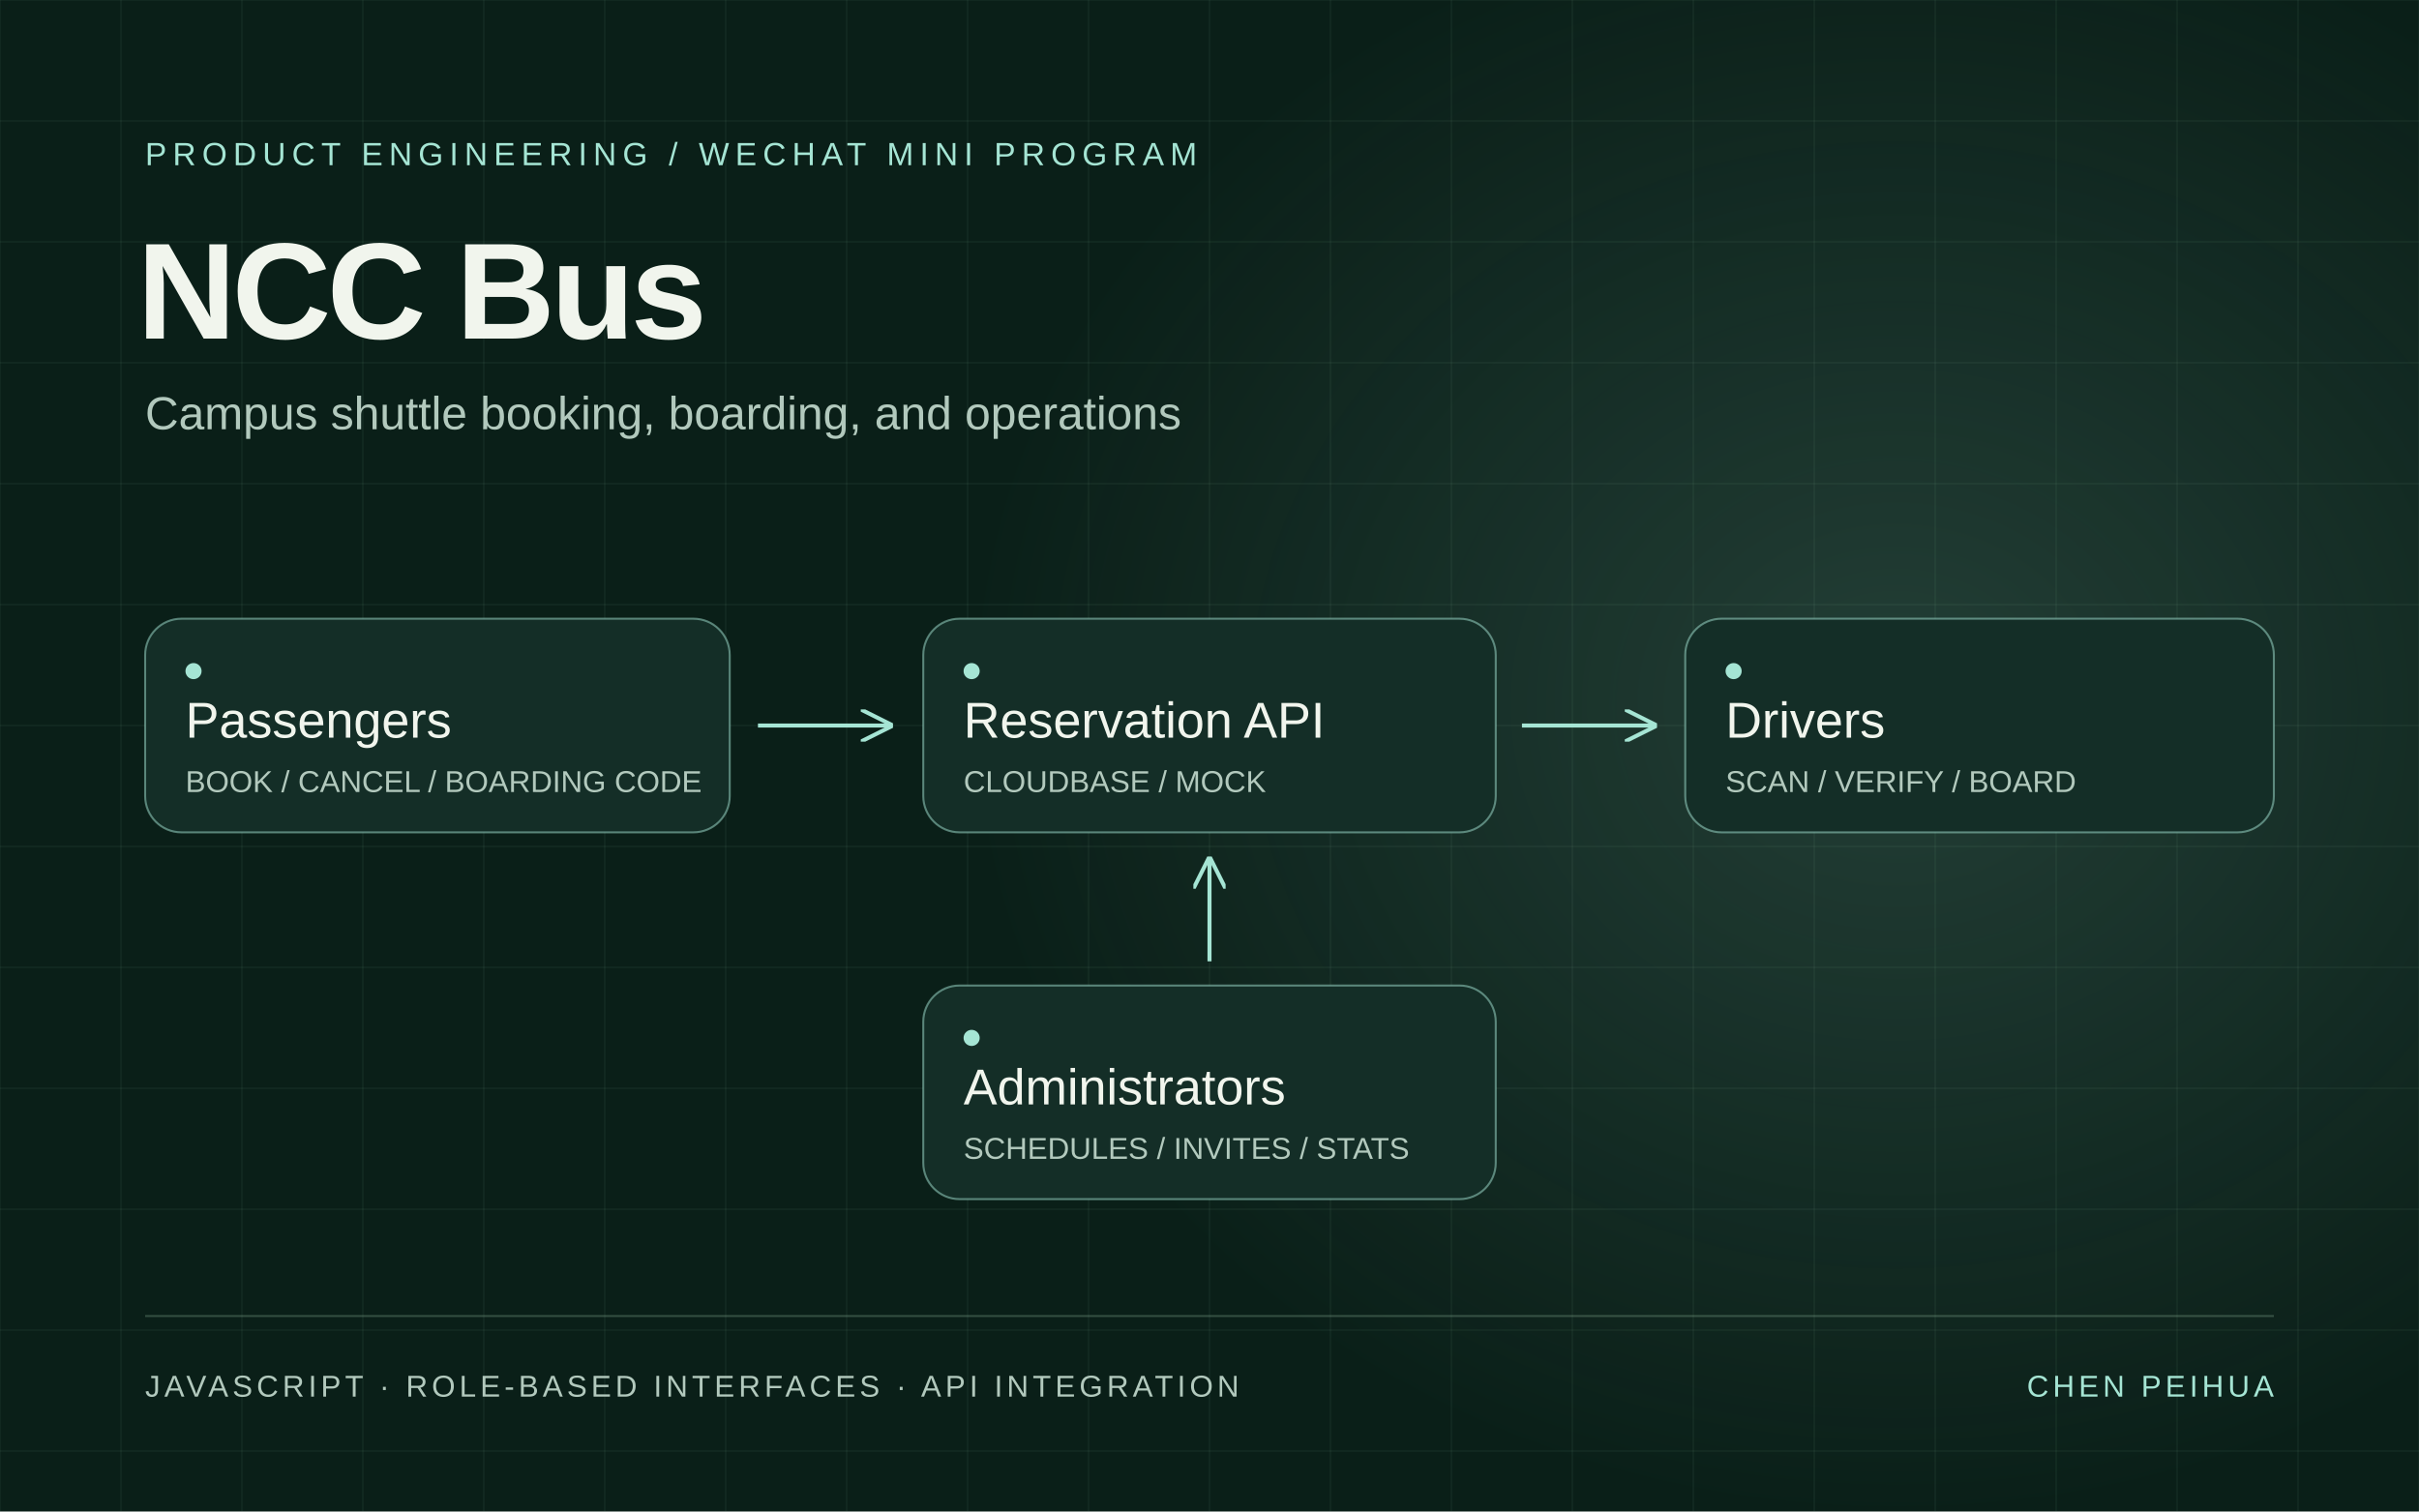
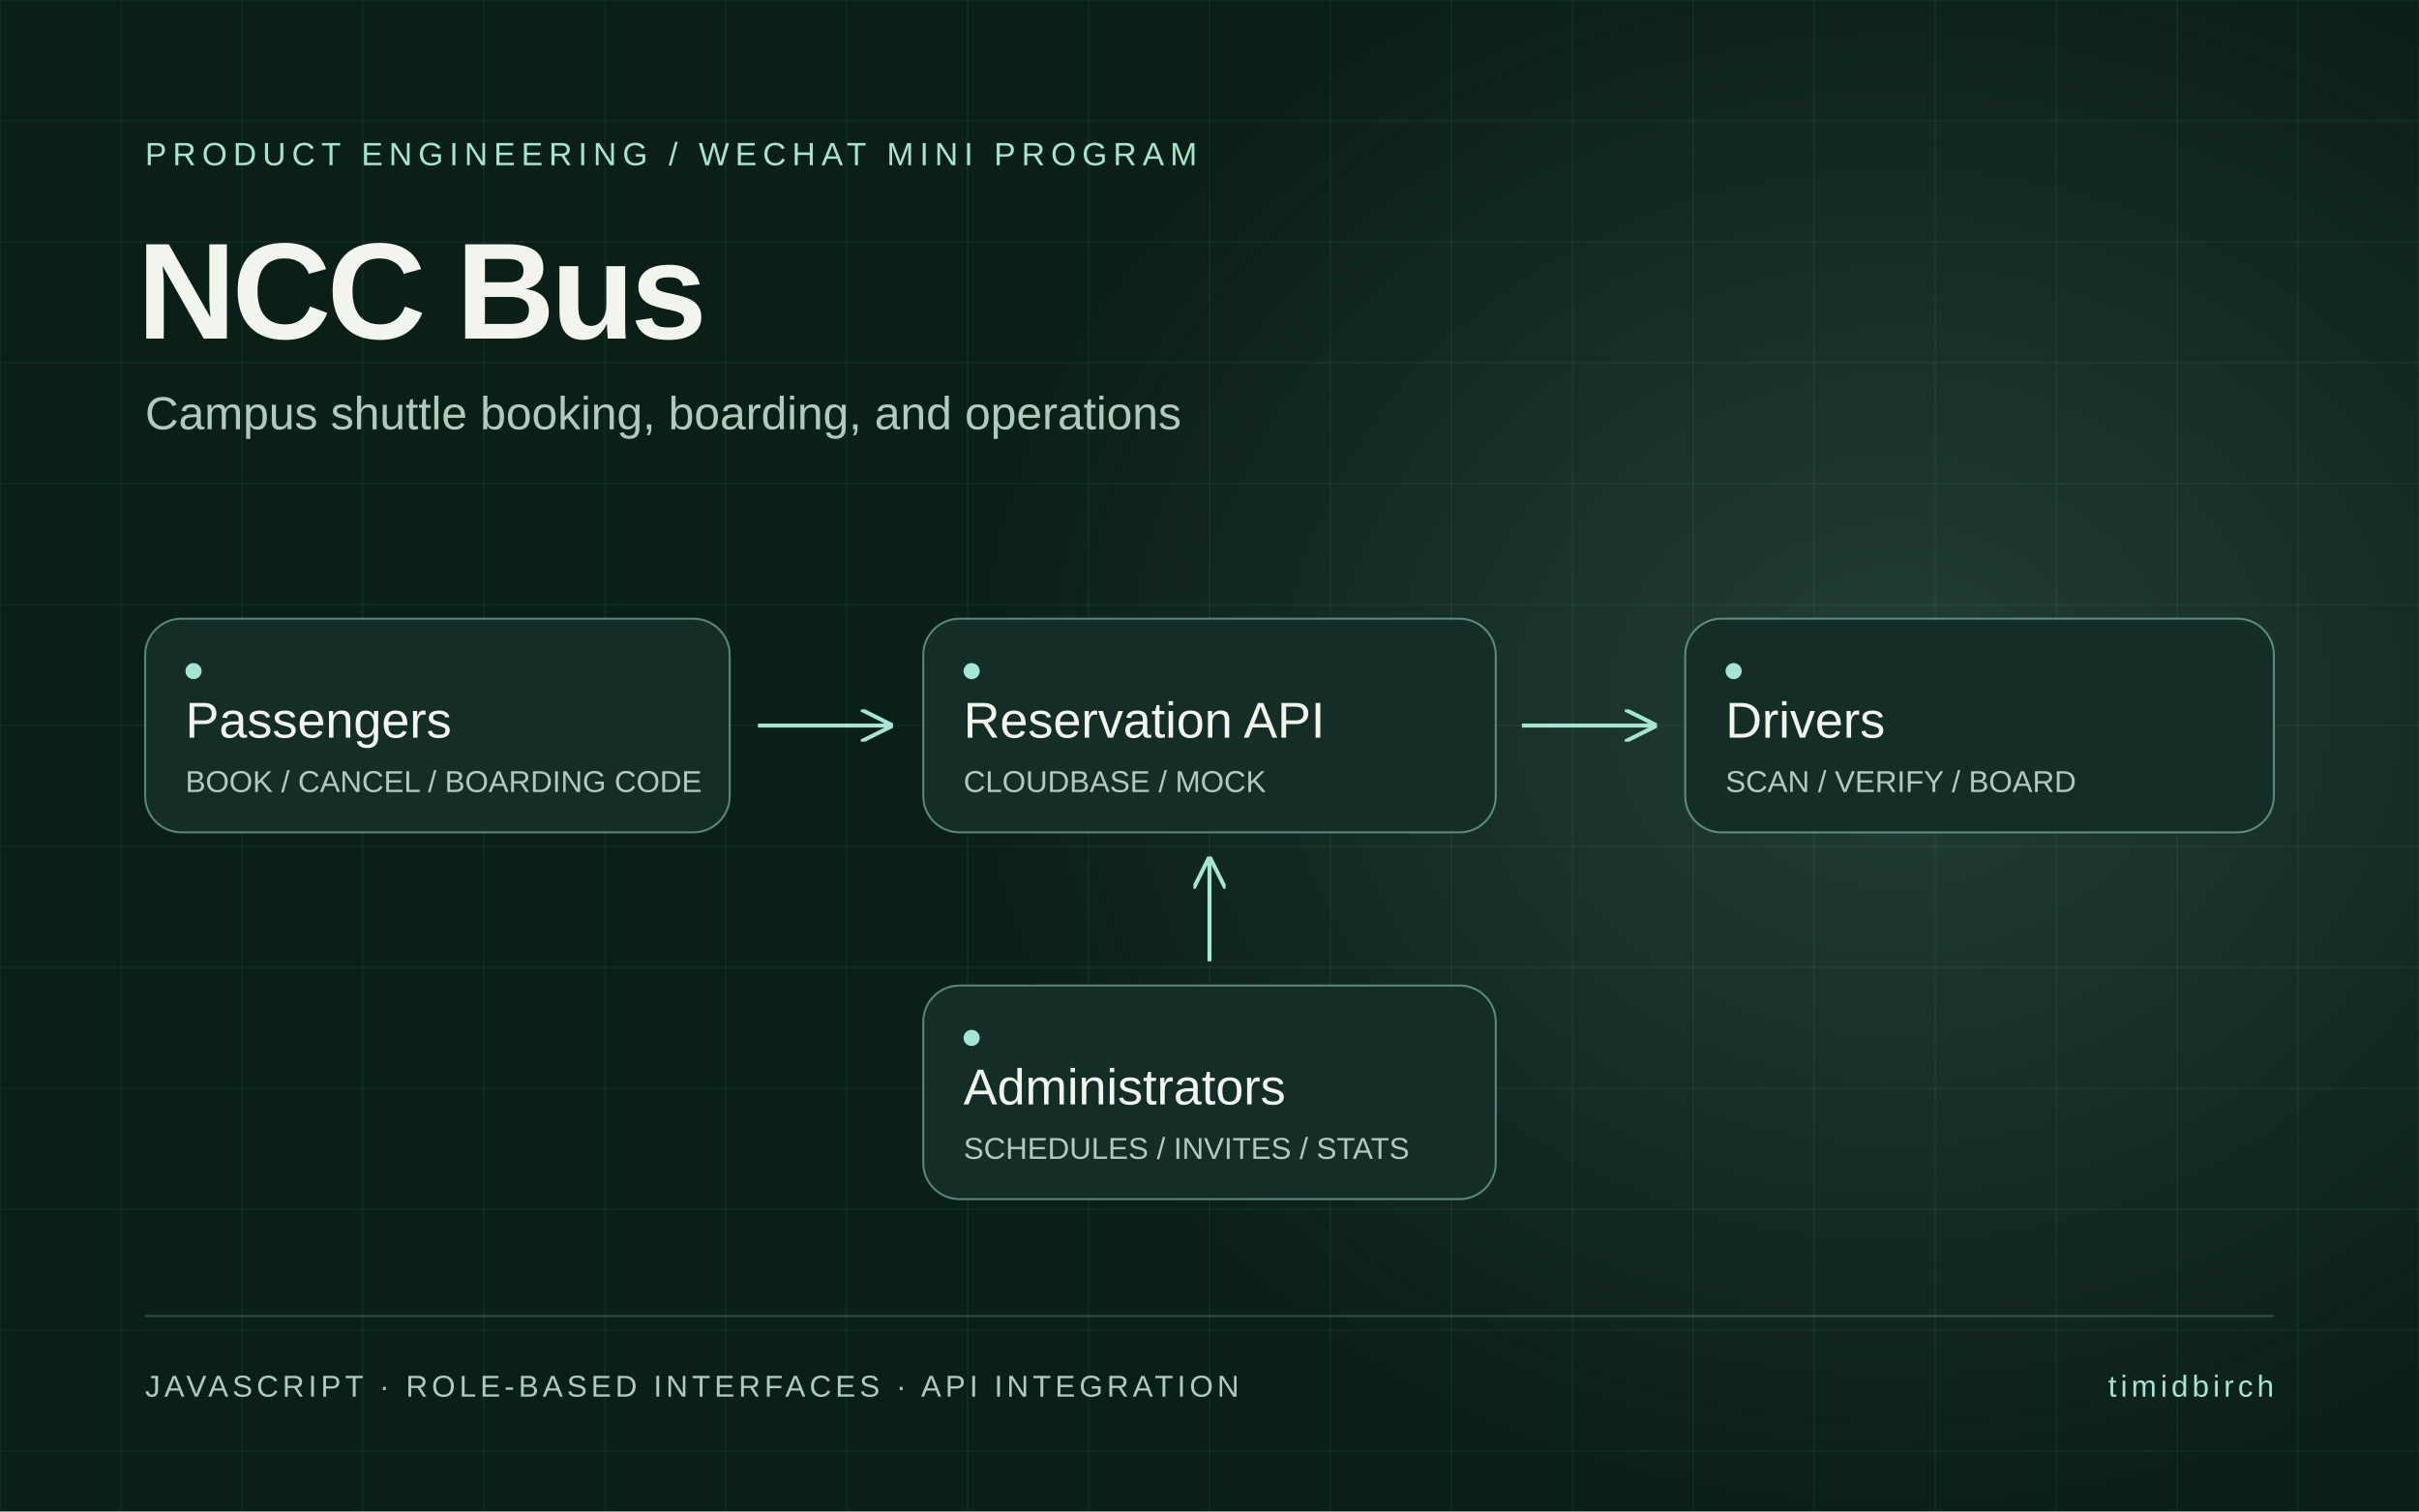
<svg xmlns="http://www.w3.org/2000/svg" width="1200" height="750" viewBox="0 0 1200 750" role="img" aria-labelledby="title desc">
  <defs>
    <radialGradient id="glow">
      <stop stop-color="#a5e5d4" stop-opacity=".16" />
      <stop offset="1" stop-color="#a5e5d4" stop-opacity="0" />
    </radialGradient>
    <marker id="arrow" markerWidth="8" markerHeight="8" refX="7" refY="4" orient="auto">
      <path d="M0 0L8 4L0 8" fill="none" stroke="#a5e5d4" />
    </marker>
  </defs>
  <rect width="1200" height="750" fill="#0a1f18" />
  <ellipse cx="940" cy="350" rx="460" ry="400" fill="url(#glow)" />
  <g stroke="#92b89f" stroke-opacity=".06">
    <path d="M0 0V750" />
    <path d="M60 0V750" />
    <path d="M120 0V750" />
    <path d="M180 0V750" />
    <path d="M240 0V750" />
    <path d="M300 0V750" />
    <path d="M360 0V750" />
    <path d="M420 0V750" />
    <path d="M480 0V750" />
    <path d="M540 0V750" />
    <path d="M600 0V750" />
    <path d="M660 0V750" />
    <path d="M720 0V750" />
    <path d="M780 0V750" />
    <path d="M840 0V750" />
    <path d="M900 0V750" />
    <path d="M960 0V750" />
    <path d="M1020 0V750" />
    <path d="M1080 0V750" />
    <path d="M1140 0V750" />
    <path d="M1200 0V750" />
    <path d="M0 0H1200" />
    <path d="M0 60H1200" />
    <path d="M0 120H1200" />
    <path d="M0 180H1200" />
    <path d="M0 240H1200" />
    <path d="M0 300H1200" />
    <path d="M0 360H1200" />
    <path d="M0 420H1200" />
    <path d="M0 480H1200" />
    <path d="M0 540H1200" />
    <path d="M0 600H1200" />
    <path d="M0 660H1200" />
    <path d="M0 720H1200" />
  </g>
  <g font-family="Arial, Helvetica, sans-serif">
    <text x="72" y="82" fill="#a5e5d4" font-size="16" letter-spacing="3">PRODUCT ENGINEERING / WECHAT MINI PROGRAM</text>
    <text x="68" y="168" fill="#f1f5ed" font-size="68" font-weight="600" letter-spacing="-2">NCC Bus</text>
    <text x="72" y="213" fill="#b2c9bd" font-size="23">Campus shuttle booking, boarding, and operations</text>
    <rect x="72" y="307" width="290" height="106" rx="18" fill="#142e27" stroke="#a5e5d4" stroke-opacity=".5" />
    <circle cx="96" cy="333" r="4" fill="#a5e5d4" />
    <text x="92" y="366" fill="#f1f5ed" font-size="25">Passengers</text>
    <text x="92" y="393" fill="#b2c9bd" font-size="15">BOOK / CANCEL / BOARDING CODE</text>
    <path d="M376 360 L441 360" fill="none" stroke="#a5e5d4" stroke-width="2" marker-end="url(#arrow)" />
    <rect x="458" y="307" width="284" height="106" rx="18" fill="#142e27" stroke="#a5e5d4" stroke-opacity=".5" />
    <circle cx="482" cy="333" r="4" fill="#a5e5d4" />
    <text x="478" y="366" fill="#f1f5ed" font-size="25">Reservation API</text>
    <text x="478" y="393" fill="#b2c9bd" font-size="15">CLOUDBASE / MOCK</text>
    <path d="M755 360 L820 360" fill="none" stroke="#a5e5d4" stroke-width="2" marker-end="url(#arrow)" />
    <rect x="836" y="307" width="292" height="106" rx="18" fill="#142e27" stroke="#a5e5d4" stroke-opacity=".5" />
    <circle cx="860" cy="333" r="4" fill="#a5e5d4" />
    <text x="856" y="366" fill="#f1f5ed" font-size="25">Drivers</text>
    <text x="856" y="393" fill="#b2c9bd" font-size="15">SCAN / VERIFY / BOARD</text>
    <rect x="458" y="489" width="284" height="106" rx="18" fill="#142e27" stroke="#a5e5d4" stroke-opacity=".5" />
    <circle cx="482" cy="515" r="4" fill="#a5e5d4" />
    <text x="478" y="548" fill="#f1f5ed" font-size="25">Administrators</text>
    <text x="478" y="575" fill="#b2c9bd" font-size="15">SCHEDULES / INVITES / STATS</text>
    <path d="M600 477 L600 427" fill="none" stroke="#a5e5d4" stroke-width="2" marker-end="url(#arrow)" />
    <path d="M72 653H1128" stroke="#92b89f" stroke-opacity=".3" />
    <text x="72" y="693" fill="#b2c9bd" font-size="15" letter-spacing="2">JAVASCRIPT · ROLE-BASED INTERFACES · API INTEGRATION</text>
-     <text x="1128" y="693" text-anchor="end" fill="#a5e5d4" font-size="15" letter-spacing="2">CHEN PEIHUA</text>
+     <text x="1128" y="693" text-anchor="end" fill="#a5e5d4" font-size="15" letter-spacing="2">timidbirch</text>
  </g>
</svg>
